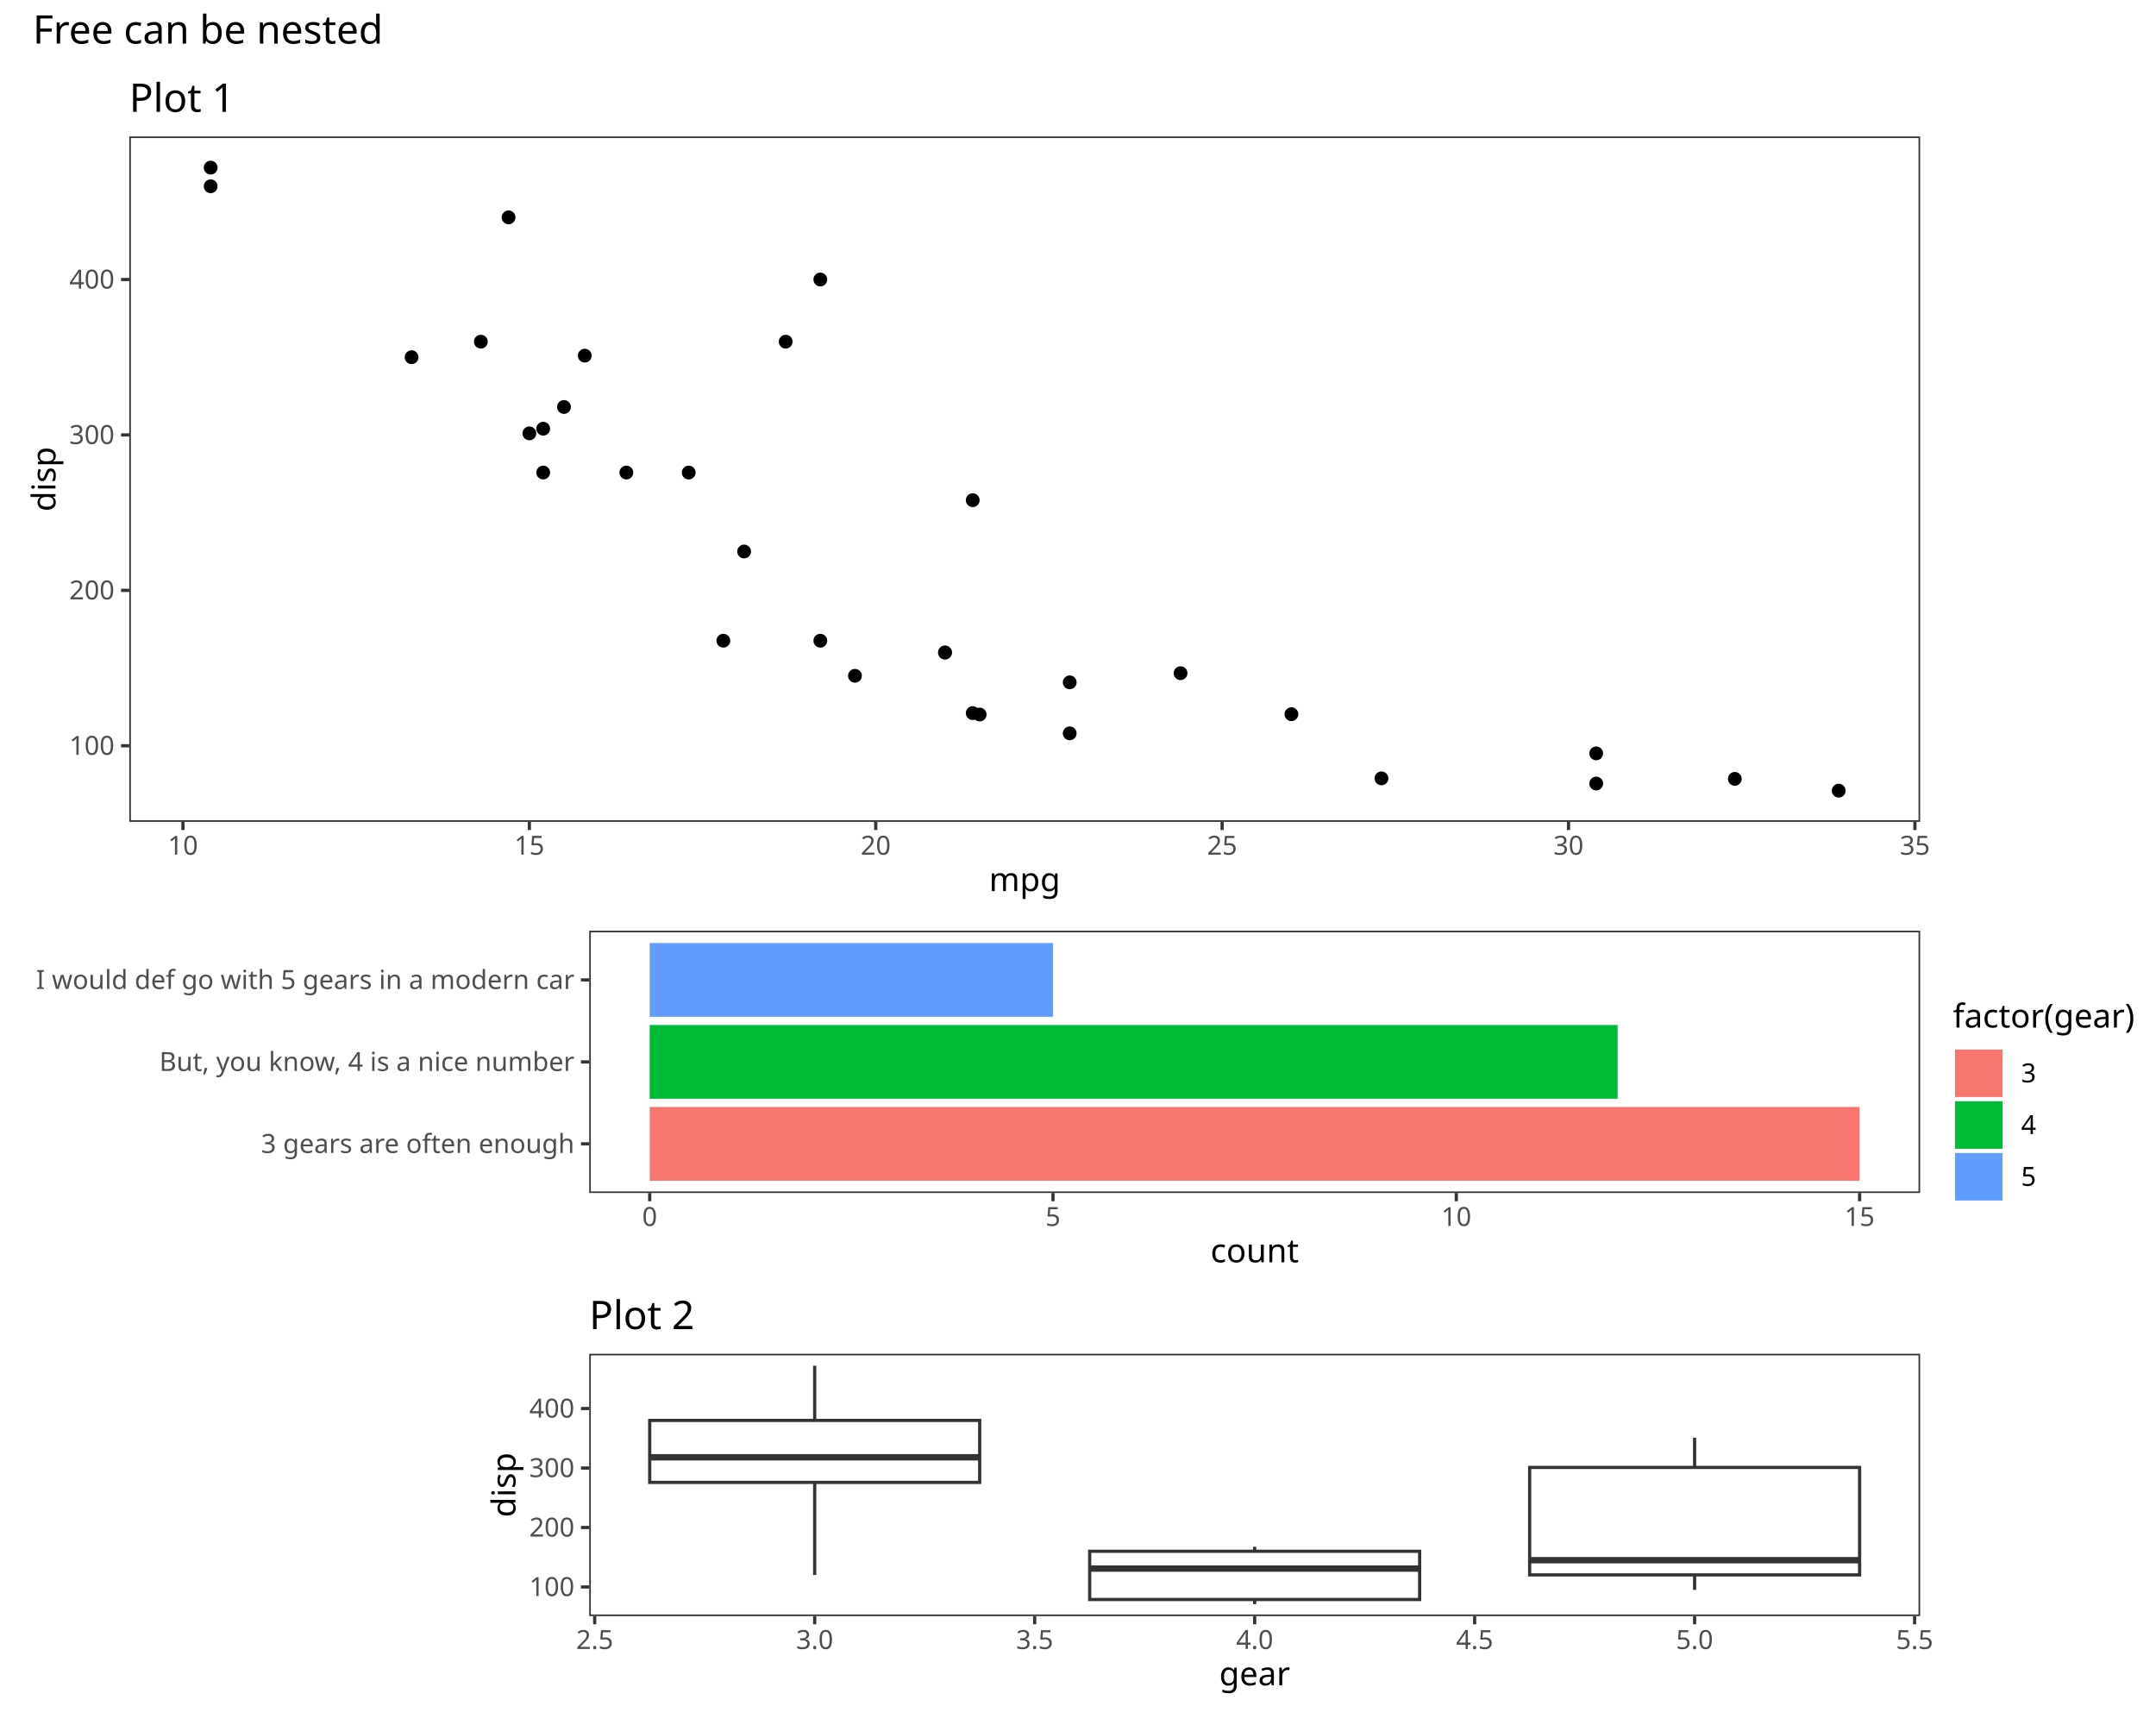
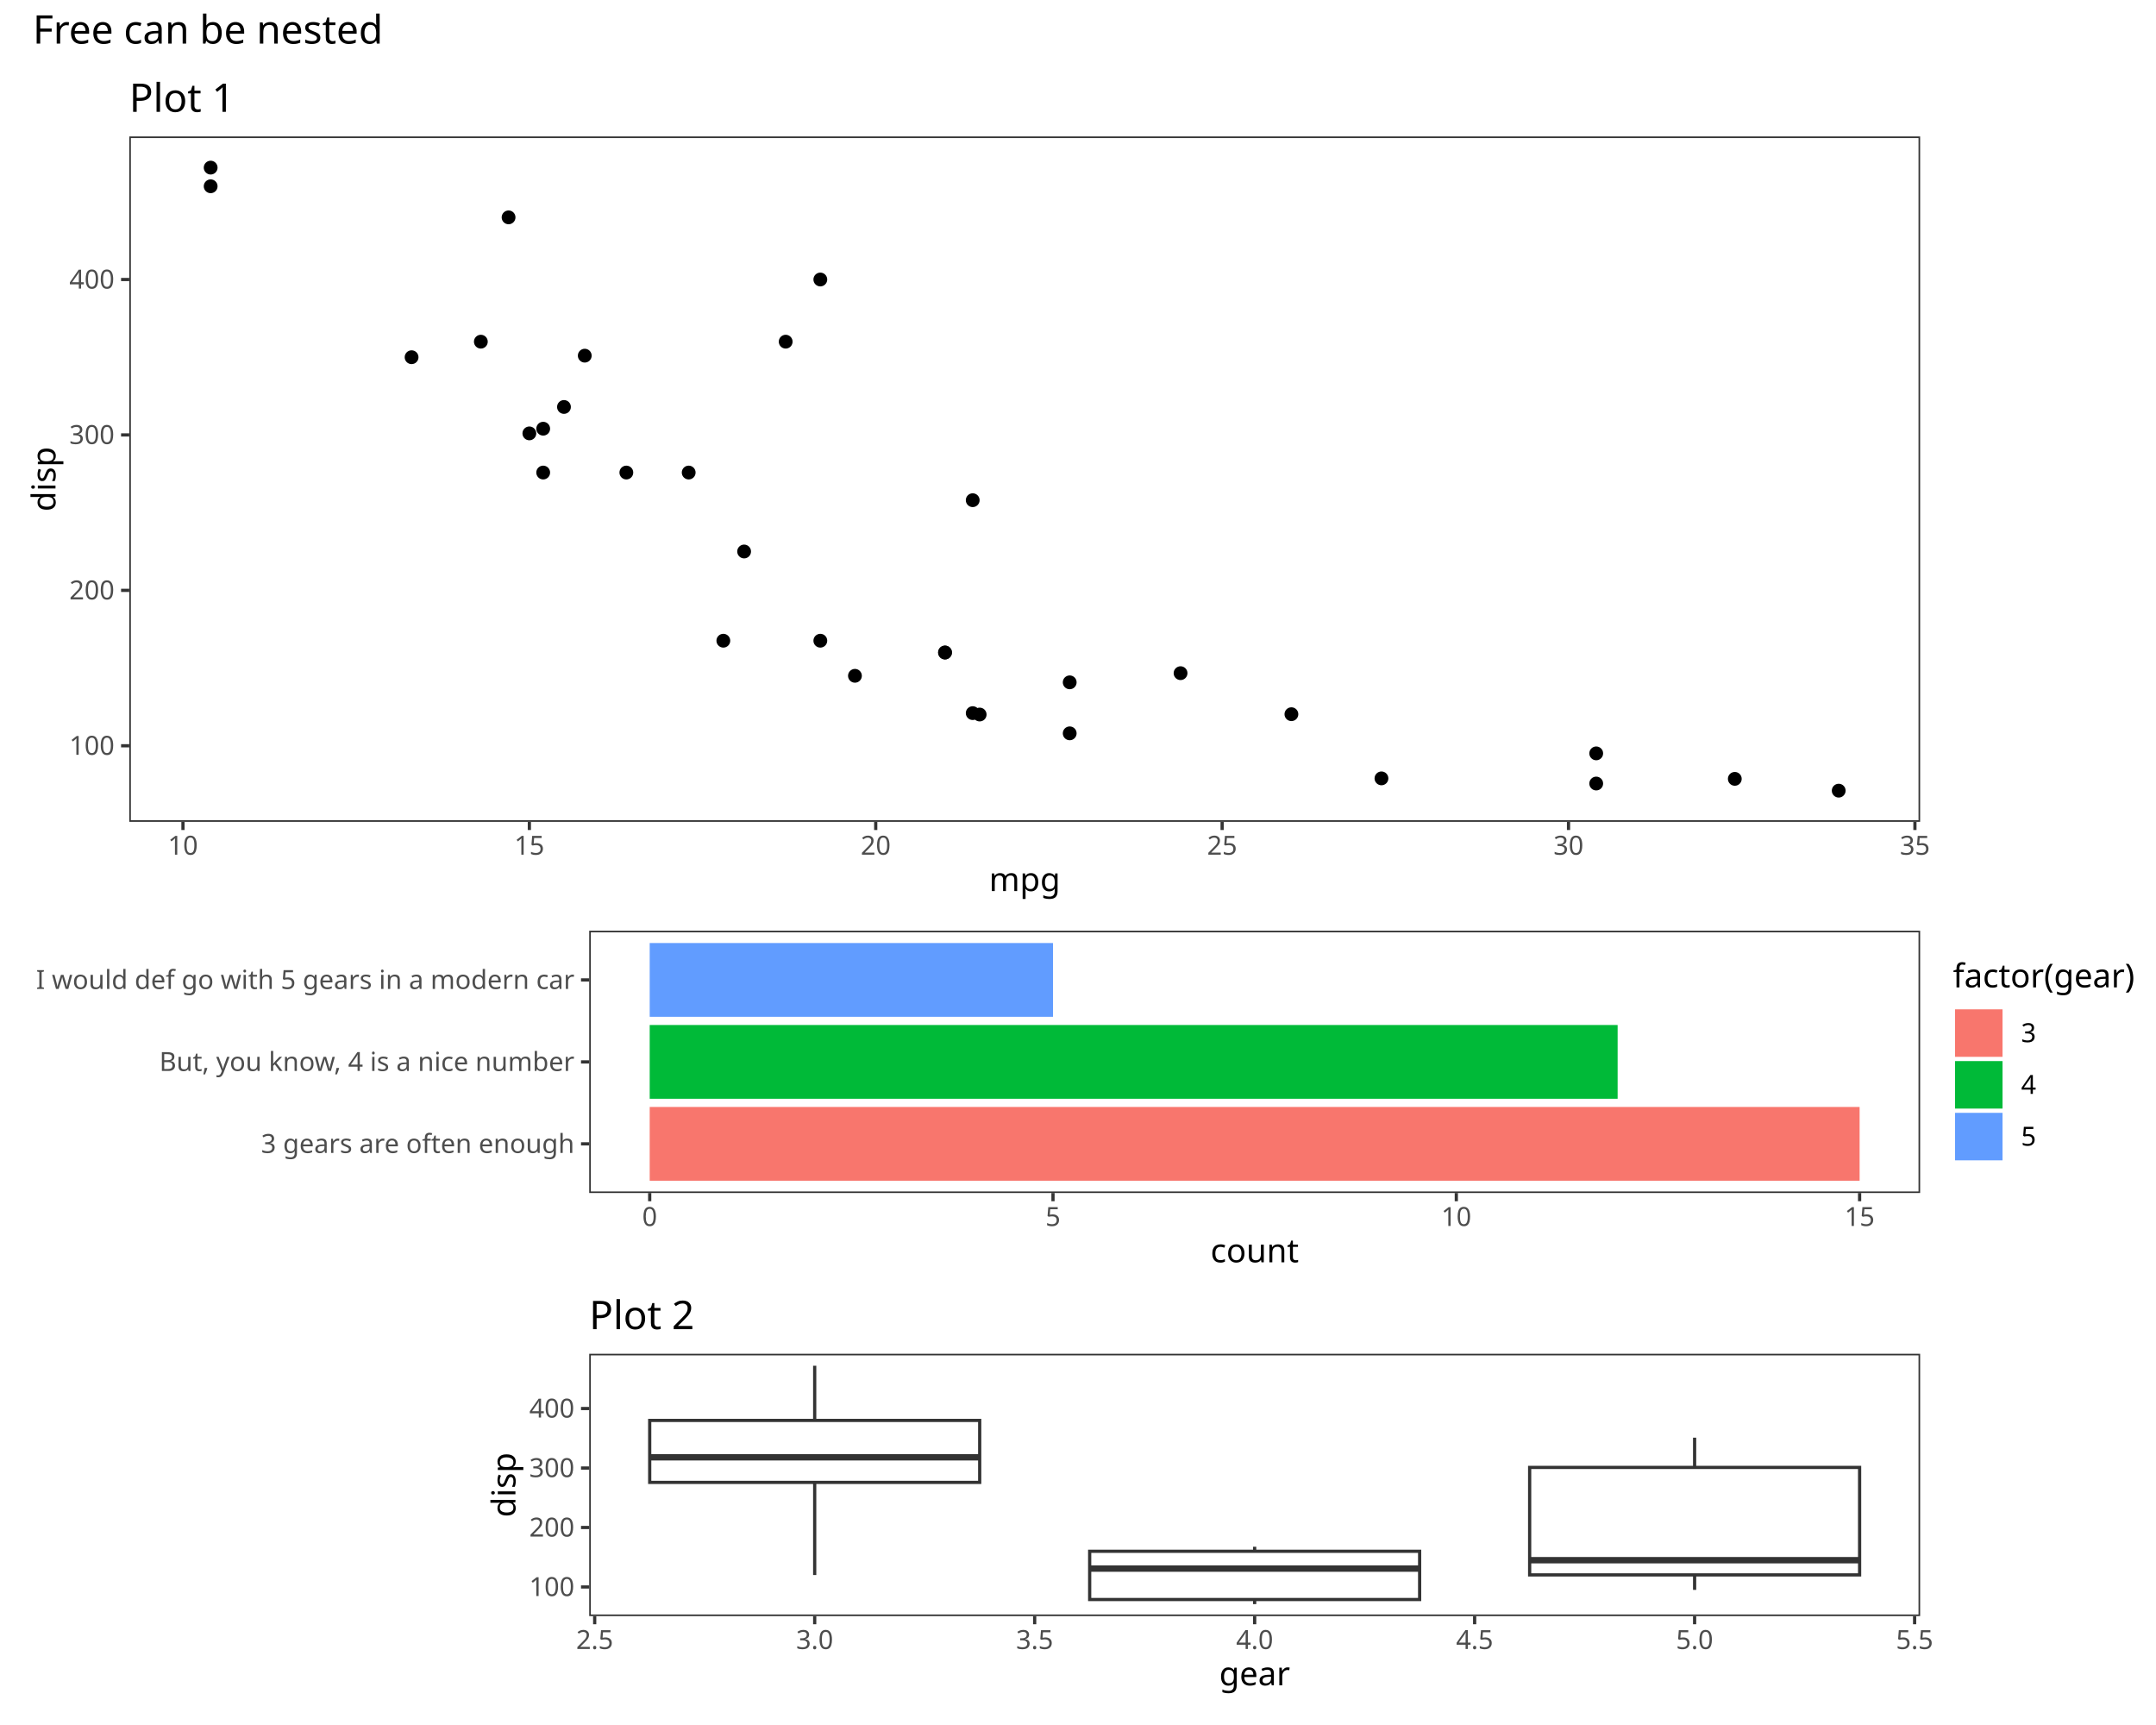
<svg xmlns="http://www.w3.org/2000/svg" class="svglite" data-engine-version="2.0" width="720.00pt" height="576.00pt" viewBox="0 0 720.00 576.00">
  <defs>
    <style type="text/css">
    .svglite line, .svglite polyline, .svglite polygon, .svglite path, .svglite rect, .svglite circle {
      fill: none;
      stroke: #000000;
      stroke-linecap: round;
      stroke-linejoin: round;
      stroke-miterlimit: 10.00;
    }
  </style>
  </defs>
  <rect width="100%" height="100%" style="stroke: none; fill: #FFFFFF;" />
  <defs>
    <clipPath id="cpMC4wMHw3MjAuMDB8MC4wMHw1NzYuMDA=">
      <rect x="0.00" y="0.00" width="720.00" height="576.00" />
    </clipPath>
  </defs>
  <g clip-path="url(#cpMC4wMHw3MjAuMDB8MC4wMHw1NzYuMDA=)">
    <rect x="0.00" y="0.00" width="720.00" height="576.00" style="stroke-width: 1.07; stroke: #FFFFFF; fill: #FFFFFF;" />
  </g>
  <defs>
    <clipPath id="cpNDMuMTd8NjQxLjIyfDQ1LjU3fDUzOS42Mw==">
      <rect x="43.17" y="45.57" width="598.06" height="494.07" />
    </clipPath>
  </defs>
  <g clip-path="url(#cpNDMuMTd8NjQxLjIyfDQ1LjU3fDUzOS42Mw==)">
</g>
  <g clip-path="url(#cpMC4wMHw3MjAuMDB8MC4wMHw1NzYuMDA=)">
</g>
  <defs>
    <clipPath id="cpNS40OHw3MTQuNTJ8MjIuNzh8MzA1LjMw">
      <rect x="5.48" y="22.78" width="709.04" height="282.52" />
    </clipPath>
  </defs>
  <g clip-path="url(#cpNS40OHw3MTQuNTJ8MjIuNzh8MzA1LjMw)">
    <rect x="5.48" y="22.78" width="709.04" height="282.52" style="stroke-width: 1.07; stroke: #FFFFFF; fill: #FFFFFF;" />
  </g>
  <g clip-path="url(#cpMC4wMHw3MjAuMDB8MC4wMHw1NzYuMDA=)">
</g>
  <defs>
    <clipPath id="cpNDMuMTd8NjQxLjIyfDQ1LjU3fDI3NC40Mg==">
      <rect x="43.17" y="45.57" width="598.06" height="228.85" />
    </clipPath>
  </defs>
  <g clip-path="url(#cpNDMuMTd8NjQxLjIyfDQ1LjU3fDI3NC40Mg==)">
    <rect x="43.17" y="45.57" width="598.06" height="228.85" style="stroke-width: 1.07; stroke: none; fill: #FFFFFF;" />
    <circle cx="315.59" cy="217.88" r="1.95" style="stroke-width: 0.71; fill: #000000;" />
    <circle cx="315.59" cy="217.88" r="1.95" style="stroke-width: 0.71; fill: #000000;" />
    <circle cx="357.23" cy="244.87" r="1.95" style="stroke-width: 0.71; fill: #000000;" />
    <circle cx="324.84" cy="167.02" r="1.95" style="stroke-width: 0.71; fill: #000000;" />
    <circle cx="262.38" cy="114.09" r="1.95" style="stroke-width: 0.71; fill: #000000;" />
    <circle cx="248.50" cy="184.15" r="1.95" style="stroke-width: 0.71; fill: #000000;" />
    <circle cx="160.58" cy="114.09" r="1.95" style="stroke-width: 0.71; fill: #000000;" />
    <circle cx="394.25" cy="224.78" r="1.95" style="stroke-width: 0.71; fill: #000000;" />
    <circle cx="357.23" cy="227.84" r="1.95" style="stroke-width: 0.71; fill: #000000;" />
    <circle cx="273.95" cy="213.94" r="1.95" style="stroke-width: 0.71; fill: #000000;" />
    <circle cx="241.56" cy="213.94" r="1.95" style="stroke-width: 0.71; fill: #000000;" />
    <circle cx="209.17" cy="157.79" r="1.95" style="stroke-width: 0.71; fill: #000000;" />
    <circle cx="229.99" cy="157.79" r="1.95" style="stroke-width: 0.71; fill: #000000;" />
    <circle cx="181.40" cy="157.79" r="1.95" style="stroke-width: 0.71; fill: #000000;" />
    <circle cx="70.35" cy="55.97" r="1.95" style="stroke-width: 0.71; fill: #000000;" />
    <circle cx="70.35" cy="62.20" r="1.95" style="stroke-width: 0.71; fill: #000000;" />
    <circle cx="169.84" cy="72.58" r="1.95" style="stroke-width: 0.71; fill: #000000;" />
    <circle cx="579.34" cy="260.07" r="1.95" style="stroke-width: 0.71; fill: #000000;" />
    <circle cx="533.06" cy="261.63" r="1.95" style="stroke-width: 0.71; fill: #000000;" />
    <circle cx="614.04" cy="264.01" r="1.95" style="stroke-width: 0.71; fill: #000000;" />
    <circle cx="327.16" cy="238.59" r="1.95" style="stroke-width: 0.71; fill: #000000;" />
    <circle cx="188.34" cy="135.89" r="1.95" style="stroke-width: 0.71; fill: #000000;" />
    <circle cx="181.40" cy="143.15" r="1.95" style="stroke-width: 0.71; fill: #000000;" />
    <circle cx="137.45" cy="119.28" r="1.95" style="stroke-width: 0.71; fill: #000000;" />
    <circle cx="273.95" cy="93.33" r="1.95" style="stroke-width: 0.71; fill: #000000;" />
    <circle cx="461.34" cy="259.91" r="1.95" style="stroke-width: 0.71; fill: #000000;" />
    <circle cx="431.27" cy="238.48" r="1.95" style="stroke-width: 0.71; fill: #000000;" />
    <circle cx="533.06" cy="251.56" r="1.95" style="stroke-width: 0.71; fill: #000000;" />
    <circle cx="195.28" cy="118.76" r="1.95" style="stroke-width: 0.71; fill: #000000;" />
    <circle cx="285.51" cy="225.66" r="1.95" style="stroke-width: 0.71; fill: #000000;" />
    <circle cx="176.78" cy="144.71" r="1.95" style="stroke-width: 0.71; fill: #000000;" />
    <circle cx="324.84" cy="238.12" r="1.95" style="stroke-width: 0.71; fill: #000000;" />
    <rect x="43.17" y="45.57" width="598.06" height="228.85" style="stroke-width: 1.07; stroke: #333333;" />
  </g>
  <g clip-path="url(#cpMC4wMHw3MjAuMDB8MC4wMHw1NzYuMDA=)">
    <text x="38.24" y="252.04" text-anchor="end" style="font-size: 8.80px; fill: #4D4D4D; font-family: sans;" textLength="14.68px" lengthAdjust="spacingAndGlyphs">100</text>
    <text x="38.24" y="200.15" text-anchor="end" style="font-size: 8.80px; fill: #4D4D4D; font-family: sans;" textLength="14.68px" lengthAdjust="spacingAndGlyphs">200</text>
    <text x="38.24" y="148.26" text-anchor="end" style="font-size: 8.80px; fill: #4D4D4D; font-family: sans;" textLength="14.68px" lengthAdjust="spacingAndGlyphs">300</text>
    <text x="38.24" y="96.36" text-anchor="end" style="font-size: 8.80px; fill: #4D4D4D; font-family: sans;" textLength="14.68px" lengthAdjust="spacingAndGlyphs">400</text>
    <polyline points="40.43,249.02 43.17,249.02 " style="stroke-width: 1.07; stroke: #333333; stroke-linecap: butt;" />
    <polyline points="40.43,197.12 43.17,197.12 " style="stroke-width: 1.07; stroke: #333333; stroke-linecap: butt;" />
    <polyline points="40.43,145.23 43.17,145.23 " style="stroke-width: 1.07; stroke: #333333; stroke-linecap: butt;" />
    <polyline points="40.43,93.33 43.17,93.33 " style="stroke-width: 1.07; stroke: #333333; stroke-linecap: butt;" />
    <polyline points="61.10,277.16 61.10,274.42 " style="stroke-width: 1.07; stroke: #333333; stroke-linecap: butt;" />
    <polyline points="176.78,277.16 176.78,274.42 " style="stroke-width: 1.07; stroke: #333333; stroke-linecap: butt;" />
    <polyline points="292.45,277.16 292.45,274.42 " style="stroke-width: 1.07; stroke: #333333; stroke-linecap: butt;" />
    <polyline points="408.13,277.16 408.13,274.42 " style="stroke-width: 1.07; stroke: #333333; stroke-linecap: butt;" />
    <polyline points="523.81,277.16 523.81,274.42 " style="stroke-width: 1.07; stroke: #333333; stroke-linecap: butt;" />
    <polyline points="639.49,277.16 639.49,274.42 " style="stroke-width: 1.07; stroke: #333333; stroke-linecap: butt;" />
    <text x="61.10" y="285.40" text-anchor="middle" style="font-size: 8.80px; fill: #4D4D4D; font-family: sans;" textLength="9.79px" lengthAdjust="spacingAndGlyphs">10</text>
    <text x="176.78" y="285.40" text-anchor="middle" style="font-size: 8.80px; fill: #4D4D4D; font-family: sans;" textLength="9.79px" lengthAdjust="spacingAndGlyphs">15</text>
    <text x="292.45" y="285.40" text-anchor="middle" style="font-size: 8.80px; fill: #4D4D4D; font-family: sans;" textLength="9.79px" lengthAdjust="spacingAndGlyphs">20</text>
    <text x="408.13" y="285.40" text-anchor="middle" style="font-size: 8.80px; fill: #4D4D4D; font-family: sans;" textLength="9.79px" lengthAdjust="spacingAndGlyphs">25</text>
    <text x="523.81" y="285.40" text-anchor="middle" style="font-size: 8.80px; fill: #4D4D4D; font-family: sans;" textLength="9.79px" lengthAdjust="spacingAndGlyphs">30</text>
    <text x="639.49" y="285.40" text-anchor="middle" style="font-size: 8.80px; fill: #4D4D4D; font-family: sans;" textLength="9.79px" lengthAdjust="spacingAndGlyphs">35</text>
    <text x="342.20" y="297.54" text-anchor="middle" style="font-size: 11.00px; font-family: sans;" textLength="21.40px" lengthAdjust="spacingAndGlyphs">mpg</text>
    <text transform="translate(18.53,159.99) rotate(-90)" text-anchor="middle" style="font-size: 11.00px; font-family: sans;" textLength="20.18px" lengthAdjust="spacingAndGlyphs">disp</text>
    <text x="43.17" y="37.35" style="font-size: 13.20px; font-family: sans;" textLength="33.76px" lengthAdjust="spacingAndGlyphs">Plot 1</text>
  </g>
  <defs>
-     <clipPath id="cpMzU3LjI2fDM1Ny4yNnw0MDcuMDJ8NDEyLjUw">
-       <rect x="357.26" y="407.02" width="0.00" height="5.48" />
-     </clipPath>
-   </defs>
-   <g clip-path="url(#cpMzU3LjI2fDM1Ny4yNnw0MDcuMDJ8NDEyLjUw)">
- </g>
-   <g clip-path="url(#cpMC4wMHw3MjAuMDB8MC4wMHw1NzYuMDA=)">
- </g>
-   <defs>
-     <clipPath id="cpNS40OHw3MTQuNTJ8MzA1LjMwfDQyNS4yMQ==">
-       <rect x="5.48" y="305.30" width="709.04" height="119.90" />
-     </clipPath>
-   </defs>
-   <g clip-path="url(#cpNS40OHw3MTQuNTJ8MzA1LjMwfDQyNS4yMQ==)">
-     <rect x="5.48" y="305.30" width="709.04" height="119.90" style="stroke-width: 1.07; stroke: #FFFFFF; fill: #FFFFFF;" />
-   </g>
-   <g clip-path="url(#cpMC4wMHw3MjAuMDB8MC4wMHw1NzYuMDA=)">
- </g>
-   <defs>
-     <clipPath id="cpNS40OHw3MTQuNTJ8NDI1LjIxfDU3MC41Mg==">
-       <rect x="5.48" y="425.21" width="709.04" height="145.31" />
-     </clipPath>
-   </defs>
-   <g clip-path="url(#cpNS40OHw3MTQuNTJ8NDI1LjIxfDU3MC41Mg==)">
-     <rect x="5.48" y="425.21" width="709.04" height="145.31" style="stroke-width: 1.07; stroke: #FFFFFF; fill: #FFFFFF;" />
-   </g>
-   <g clip-path="url(#cpMC4wMHw3MjAuMDB8MC4wMHw1NzYuMDA=)">
-     <rect x="652.18" y="334.41" width="56.86" height="67.17" style="stroke-width: 1.07; stroke: none; fill: #FFFFFF;" />
-     <text x="652.18" y="343.12" style="font-size: 11.00px; font-family: sans;" textLength="56.86px" lengthAdjust="spacingAndGlyphs">factor(gear)</text>
-     <rect x="652.18" y="349.74" width="17.28" height="17.28" style="stroke-width: 1.07; stroke: none; fill: #FFFFFF;" />
-     <rect x="652.89" y="350.45" width="15.86" height="15.86" style="stroke-width: 1.07; stroke: none; stroke-linecap: butt; stroke-linejoin: miter; fill: #F8766D;" />
-     <rect x="652.18" y="367.02" width="17.28" height="17.28" style="stroke-width: 1.07; stroke: none; fill: #FFFFFF;" />
-     <rect x="652.89" y="367.73" width="15.86" height="15.86" style="stroke-width: 1.07; stroke: none; stroke-linecap: butt; stroke-linejoin: miter; fill: #00BA38;" />
-     <rect x="652.18" y="384.30" width="17.28" height="17.28" style="stroke-width: 1.07; stroke: none; fill: #FFFFFF;" />
-     <rect x="652.89" y="385.01" width="15.86" height="15.86" style="stroke-width: 1.07; stroke: none; stroke-linecap: butt; stroke-linejoin: miter; fill: #619CFF;" />
-     <text x="674.94" y="361.41" style="font-size: 8.80px; font-family: sans;" textLength="4.89px" lengthAdjust="spacingAndGlyphs">3</text>
-     <text x="674.94" y="378.69" style="font-size: 8.80px; font-family: sans;" textLength="4.89px" lengthAdjust="spacingAndGlyphs">4</text>
-     <text x="674.94" y="395.97" style="font-size: 8.80px; font-family: sans;" textLength="4.89px" lengthAdjust="spacingAndGlyphs">5</text>
+     <clipPath id="cpMTk2Ljc3fDY0MS4yMnwzMTAuNzh8NTM5LjYz">
+       <rect x="196.77" y="310.78" width="444.46" height="228.85" />
+     </clipPath>
+   </defs>
+   <g clip-path="url(#cpMTk2Ljc3fDY0MS4yMnwzMTAuNzh8NTM5LjYz)">
+ </g>
+   <g clip-path="url(#cpMC4wMHw3MjAuMDB8MC4wMHw1NzYuMDA=)">
+ </g>
+   <defs>
+     <clipPath id="cpNS40OHw3MTQuNTJ8MzA1LjMwfDQyOS4yNg==">
+       <rect x="5.48" y="305.30" width="709.04" height="123.96" />
+     </clipPath>
+   </defs>
+   <g clip-path="url(#cpNS40OHw3MTQuNTJ8MzA1LjMwfDQyOS4yNg==)">
+     <rect x="5.48" y="305.30" width="709.04" height="123.96" style="stroke-width: 1.07; stroke: #FFFFFF; fill: #FFFFFF;" />
+   </g>
+   <g clip-path="url(#cpMC4wMHw3MjAuMDB8MC4wMHw1NzYuMDA=)">
+ </g>
+   <defs>
+     <clipPath id="cpNS40OHw3MTQuNTJ8NDI5LjI2fDU3MC41Mg==">
+       <rect x="5.48" y="429.26" width="709.04" height="141.26" />
+     </clipPath>
+   </defs>
+   <g clip-path="url(#cpNS40OHw3MTQuNTJ8NDI5LjI2fDU3MC41Mg==)">
+     <rect x="5.48" y="429.26" width="709.04" height="141.26" style="stroke-width: 1.07; stroke: #FFFFFF; fill: #FFFFFF;" />
+   </g>
+   <g clip-path="url(#cpMC4wMHw3MjAuMDB8MC4wMHw1NzYuMDA=)">
+     <rect x="652.18" y="320.99" width="56.86" height="67.17" style="stroke-width: 1.07; stroke: none; fill: #FFFFFF;" />
+     <text x="652.18" y="329.70" style="font-size: 11.00px; font-family: sans;" textLength="56.86px" lengthAdjust="spacingAndGlyphs">factor(gear)</text>
+     <rect x="652.18" y="336.32" width="17.28" height="17.28" style="stroke-width: 1.07; stroke: none; fill: #FFFFFF;" />
+     <rect x="652.89" y="337.03" width="15.86" height="15.86" style="stroke-width: 1.07; stroke: none; stroke-linecap: butt; stroke-linejoin: miter; fill: #F8766D;" />
+     <rect x="652.18" y="353.60" width="17.28" height="17.28" style="stroke-width: 1.07; stroke: none; fill: #FFFFFF;" />
+     <rect x="652.89" y="354.31" width="15.86" height="15.86" style="stroke-width: 1.07; stroke: none; stroke-linecap: butt; stroke-linejoin: miter; fill: #00BA38;" />
+     <rect x="652.18" y="370.88" width="17.28" height="17.28" style="stroke-width: 1.07; stroke: none; fill: #FFFFFF;" />
+     <rect x="652.89" y="371.59" width="15.86" height="15.86" style="stroke-width: 1.07; stroke: none; stroke-linecap: butt; stroke-linejoin: miter; fill: #619CFF;" />
+     <text x="674.94" y="347.99" style="font-size: 8.80px; font-family: sans;" textLength="4.89px" lengthAdjust="spacingAndGlyphs">3</text>
+     <text x="674.94" y="365.27" style="font-size: 8.80px; font-family: sans;" textLength="4.89px" lengthAdjust="spacingAndGlyphs">4</text>
+     <text x="674.94" y="382.55" style="font-size: 8.80px; font-family: sans;" textLength="4.89px" lengthAdjust="spacingAndGlyphs">5</text>
    <polyline points="198.60,542.37 198.60,539.63 " style="stroke-width: 1.07; stroke: #333333; stroke-linecap: butt;" />
    <polyline points="272.07,542.37 272.07,539.63 " style="stroke-width: 1.07; stroke: #333333; stroke-linecap: butt;" />
    <polyline points="345.53,542.37 345.53,539.63 " style="stroke-width: 1.07; stroke: #333333; stroke-linecap: butt;" />
    <polyline points="419.00,542.37 419.00,539.63 " style="stroke-width: 1.07; stroke: #333333; stroke-linecap: butt;" />
    <polyline points="492.46,542.37 492.46,539.63 " style="stroke-width: 1.07; stroke: #333333; stroke-linecap: butt;" />
    <polyline points="565.92,542.37 565.92,539.63 " style="stroke-width: 1.07; stroke: #333333; stroke-linecap: butt;" />
    <polyline points="639.39,542.37 639.39,539.63 " style="stroke-width: 1.07; stroke: #333333; stroke-linecap: butt;" />
    <text x="198.60" y="550.62" text-anchor="middle" style="font-size: 8.80px; fill: #4D4D4D; font-family: sans;" textLength="12.23px" lengthAdjust="spacingAndGlyphs">2.5</text>
    <text x="272.07" y="550.62" text-anchor="middle" style="font-size: 8.80px; fill: #4D4D4D; font-family: sans;" textLength="12.23px" lengthAdjust="spacingAndGlyphs">3.0</text>
    <text x="345.53" y="550.62" text-anchor="middle" style="font-size: 8.80px; fill: #4D4D4D; font-family: sans;" textLength="12.23px" lengthAdjust="spacingAndGlyphs">3.5</text>
    <text x="419.00" y="550.62" text-anchor="middle" style="font-size: 8.80px; fill: #4D4D4D; font-family: sans;" textLength="12.23px" lengthAdjust="spacingAndGlyphs">4.0</text>
    <text x="492.46" y="550.62" text-anchor="middle" style="font-size: 8.80px; fill: #4D4D4D; font-family: sans;" textLength="12.23px" lengthAdjust="spacingAndGlyphs">4.5</text>
    <text x="565.92" y="550.62" text-anchor="middle" style="font-size: 8.80px; fill: #4D4D4D; font-family: sans;" textLength="12.23px" lengthAdjust="spacingAndGlyphs">5.0</text>
    <text x="639.39" y="550.62" text-anchor="middle" style="font-size: 8.80px; fill: #4D4D4D; font-family: sans;" textLength="12.23px" lengthAdjust="spacingAndGlyphs">5.5</text>
    <text x="419.00" y="562.76" text-anchor="middle" style="font-size: 11.00px; font-family: sans;" textLength="22.02px" lengthAdjust="spacingAndGlyphs">gear</text>
  </g>
-   <defs>
-     <clipPath id="cpMTk2Ljc3fDY0MS4yMnwzMTAuNzh8NTM5LjYz">
-       <rect x="196.77" y="310.78" width="444.46" height="228.85" />
-     </clipPath>
-   </defs>
  <g clip-path="url(#cpMTk2Ljc3fDY0MS4yMnwzMTAuNzh8NTM5LjYz)">
</g>
  <g clip-path="url(#cpMC4wMHw3MjAuMDB8MC4wMHw1NzYuMDA=)">
</g>
  <defs>
    <clipPath id="cpMTk2Ljc3fDY0MS4yMnwzMTAuNzh8Mzk4LjM3">
      <rect x="196.77" y="310.78" width="444.46" height="87.59" />
    </clipPath>
  </defs>
  <g clip-path="url(#cpMTk2Ljc3fDY0MS4yMnwzMTAuNzh8Mzk4LjM3)">
    <rect x="196.77" y="310.78" width="444.46" height="87.59" style="stroke-width: 1.07; stroke: none; fill: #FFFFFF;" />
    <rect x="216.97" y="369.63" width="404.05" height="24.63" style="stroke-width: 1.07; stroke: none; stroke-linecap: butt; stroke-linejoin: miter; fill: #F8766D;" />
    <rect x="216.97" y="342.26" width="323.24" height="24.63" style="stroke-width: 1.07; stroke: none; stroke-linecap: butt; stroke-linejoin: miter; fill: #00BA38;" />
    <rect x="216.97" y="314.89" width="134.68" height="24.63" style="stroke-width: 1.07; stroke: none; stroke-linecap: butt; stroke-linejoin: miter; fill: #619CFF;" />
    <rect x="196.77" y="310.78" width="444.46" height="87.59" style="stroke-width: 1.07; stroke: #333333;" />
  </g>
  <g clip-path="url(#cpMC4wMHw3MjAuMDB8MC4wMHw1NzYuMDA=)">
    <text x="191.84" y="384.98" text-anchor="end" style="font-size: 8.80px; fill: #4D4D4D; font-family: sans;" textLength="98.35px" lengthAdjust="spacingAndGlyphs">3 gears are often enough</text>
    <text x="191.84" y="357.61" text-anchor="end" style="font-size: 8.80px; fill: #4D4D4D; font-family: sans;" textLength="132.09px" lengthAdjust="spacingAndGlyphs">But, you know, 4 is a nice number</text>
    <text x="191.84" y="330.23" text-anchor="end" style="font-size: 8.80px; fill: #4D4D4D; font-family: sans;" textLength="168.28px" lengthAdjust="spacingAndGlyphs">I would def go with 5 gears in a modern car</text>
    <polyline points="194.03,381.95 196.77,381.95 " style="stroke-width: 1.07; stroke: #333333; stroke-linecap: butt;" />
    <polyline points="194.03,354.58 196.77,354.58 " style="stroke-width: 1.07; stroke: #333333; stroke-linecap: butt;" />
    <polyline points="194.03,327.21 196.77,327.21 " style="stroke-width: 1.07; stroke: #333333; stroke-linecap: butt;" />
    <polyline points="216.97,401.11 216.97,398.37 " style="stroke-width: 1.07; stroke: #333333; stroke-linecap: butt;" />
    <polyline points="351.65,401.11 351.65,398.37 " style="stroke-width: 1.07; stroke: #333333; stroke-linecap: butt;" />
    <polyline points="486.34,401.11 486.34,398.37 " style="stroke-width: 1.07; stroke: #333333; stroke-linecap: butt;" />
    <polyline points="621.02,401.11 621.02,398.37 " style="stroke-width: 1.07; stroke: #333333; stroke-linecap: butt;" />
    <text x="216.97" y="409.36" text-anchor="middle" style="font-size: 8.80px; fill: #4D4D4D; font-family: sans;" textLength="4.89px" lengthAdjust="spacingAndGlyphs">0</text>
    <text x="351.65" y="409.36" text-anchor="middle" style="font-size: 8.80px; fill: #4D4D4D; font-family: sans;" textLength="4.89px" lengthAdjust="spacingAndGlyphs">5</text>
    <text x="486.34" y="409.36" text-anchor="middle" style="font-size: 8.80px; fill: #4D4D4D; font-family: sans;" textLength="9.79px" lengthAdjust="spacingAndGlyphs">10</text>
    <text x="621.02" y="409.36" text-anchor="middle" style="font-size: 8.80px; fill: #4D4D4D; font-family: sans;" textLength="9.79px" lengthAdjust="spacingAndGlyphs">15</text>
    <text x="419.00" y="421.50" text-anchor="middle" style="font-size: 11.00px; font-family: sans;" textLength="26.91px" lengthAdjust="spacingAndGlyphs">count</text>
  </g>
  <defs>
    <clipPath id="cpMTk2Ljc3fDY0MS4yMnw0NTIuMDR8NTM5LjYz">
      <rect x="196.77" y="452.04" width="444.46" height="87.59" />
    </clipPath>
  </defs>
  <g clip-path="url(#cpMTk2Ljc3fDY0MS4yMnw0NTIuMDR8NTM5LjYz)">
    <rect x="196.77" y="452.04" width="444.46" height="87.59" style="stroke-width: 1.07; stroke: none; fill: #FFFFFF;" />
    <line x1="272.07" y1="474.30" x2="272.07" y2="456.03" style="stroke-width: 1.07; stroke: #333333; stroke-linecap: butt;" />
    <line x1="272.07" y1="494.99" x2="272.07" y2="525.92" style="stroke-width: 1.07; stroke: #333333; stroke-linecap: butt;" />
    <polygon points="216.97,474.30 216.97,494.99 327.17,494.99 327.17,474.30 216.97,474.30 " style="stroke-width: 1.07; stroke: #333333; stroke-linecap: butt; stroke-linejoin: miter; fill: #FFFFFF;" />
    <line x1="216.97" y1="486.61" x2="327.17" y2="486.61" style="stroke-width: 2.13; stroke: #333333; stroke-linecap: butt; stroke-linejoin: miter;" />
    <line x1="419.00" y1="517.99" x2="419.00" y2="516.48" style="stroke-width: 1.07; stroke: #333333; stroke-linecap: butt;" />
    <line x1="419.00" y1="534.10" x2="419.00" y2="535.65" style="stroke-width: 1.07; stroke: #333333; stroke-linecap: butt;" />
    <polygon points="363.90,517.99 363.90,534.10 474.09,534.10 474.09,517.99 363.90,517.99 " style="stroke-width: 1.07; stroke: #333333; stroke-linecap: butt; stroke-linejoin: miter; fill: #FFFFFF;" />
    <line x1="363.90" y1="523.77" x2="474.09" y2="523.77" style="stroke-width: 2.13; stroke: #333333; stroke-linecap: butt; stroke-linejoin: miter;" />
    <line x1="565.92" y1="489.99" x2="565.92" y2="480.06" style="stroke-width: 1.07; stroke: #333333; stroke-linecap: butt;" />
    <line x1="565.92" y1="525.88" x2="565.92" y2="530.88" style="stroke-width: 1.07; stroke: #333333; stroke-linecap: butt;" />
    <polygon points="510.83,489.99 510.83,525.88 621.02,525.88 621.02,489.99 510.83,489.99 " style="stroke-width: 1.07; stroke: #333333; stroke-linecap: butt; stroke-linejoin: miter; fill: #FFFFFF;" />
    <line x1="510.83" y1="520.97" x2="621.02" y2="520.97" style="stroke-width: 2.13; stroke: #333333; stroke-linecap: butt; stroke-linejoin: miter;" />
    <rect x="196.77" y="452.04" width="444.46" height="87.59" style="stroke-width: 1.07; stroke: #333333;" />
  </g>
  <g clip-path="url(#cpMC4wMHw3MjAuMDB8MC4wMHw1NzYuMDA=)">
    <text x="191.84" y="532.94" text-anchor="end" style="font-size: 8.80px; fill: #4D4D4D; font-family: sans;" textLength="14.68px" lengthAdjust="spacingAndGlyphs">100</text>
    <text x="191.84" y="513.08" text-anchor="end" style="font-size: 8.80px; fill: #4D4D4D; font-family: sans;" textLength="14.68px" lengthAdjust="spacingAndGlyphs">200</text>
    <text x="191.84" y="493.22" text-anchor="end" style="font-size: 8.80px; fill: #4D4D4D; font-family: sans;" textLength="14.68px" lengthAdjust="spacingAndGlyphs">300</text>
    <text x="191.84" y="473.35" text-anchor="end" style="font-size: 8.80px; fill: #4D4D4D; font-family: sans;" textLength="14.68px" lengthAdjust="spacingAndGlyphs">400</text>
    <polyline points="194.03,529.91 196.77,529.91 " style="stroke-width: 1.07; stroke: #333333; stroke-linecap: butt;" />
    <polyline points="194.03,510.05 196.77,510.05 " style="stroke-width: 1.07; stroke: #333333; stroke-linecap: butt;" />
    <polyline points="194.03,490.19 196.77,490.19 " style="stroke-width: 1.07; stroke: #333333; stroke-linecap: butt;" />
    <polyline points="194.03,470.33 196.77,470.33 " style="stroke-width: 1.07; stroke: #333333; stroke-linecap: butt;" />
    <text transform="translate(172.13,495.84) rotate(-90)" text-anchor="middle" style="font-size: 11.00px; font-family: sans;" textLength="20.18px" lengthAdjust="spacingAndGlyphs">disp</text>
    <text x="196.77" y="443.82" style="font-size: 13.20px; font-family: sans;" textLength="33.76px" lengthAdjust="spacingAndGlyphs">Plot 2</text>
    <text x="10.96" y="14.56" style="font-size: 13.20px; font-family: sans;" textLength="113.75px" lengthAdjust="spacingAndGlyphs">Free can be nested</text>
  </g>
</svg>
